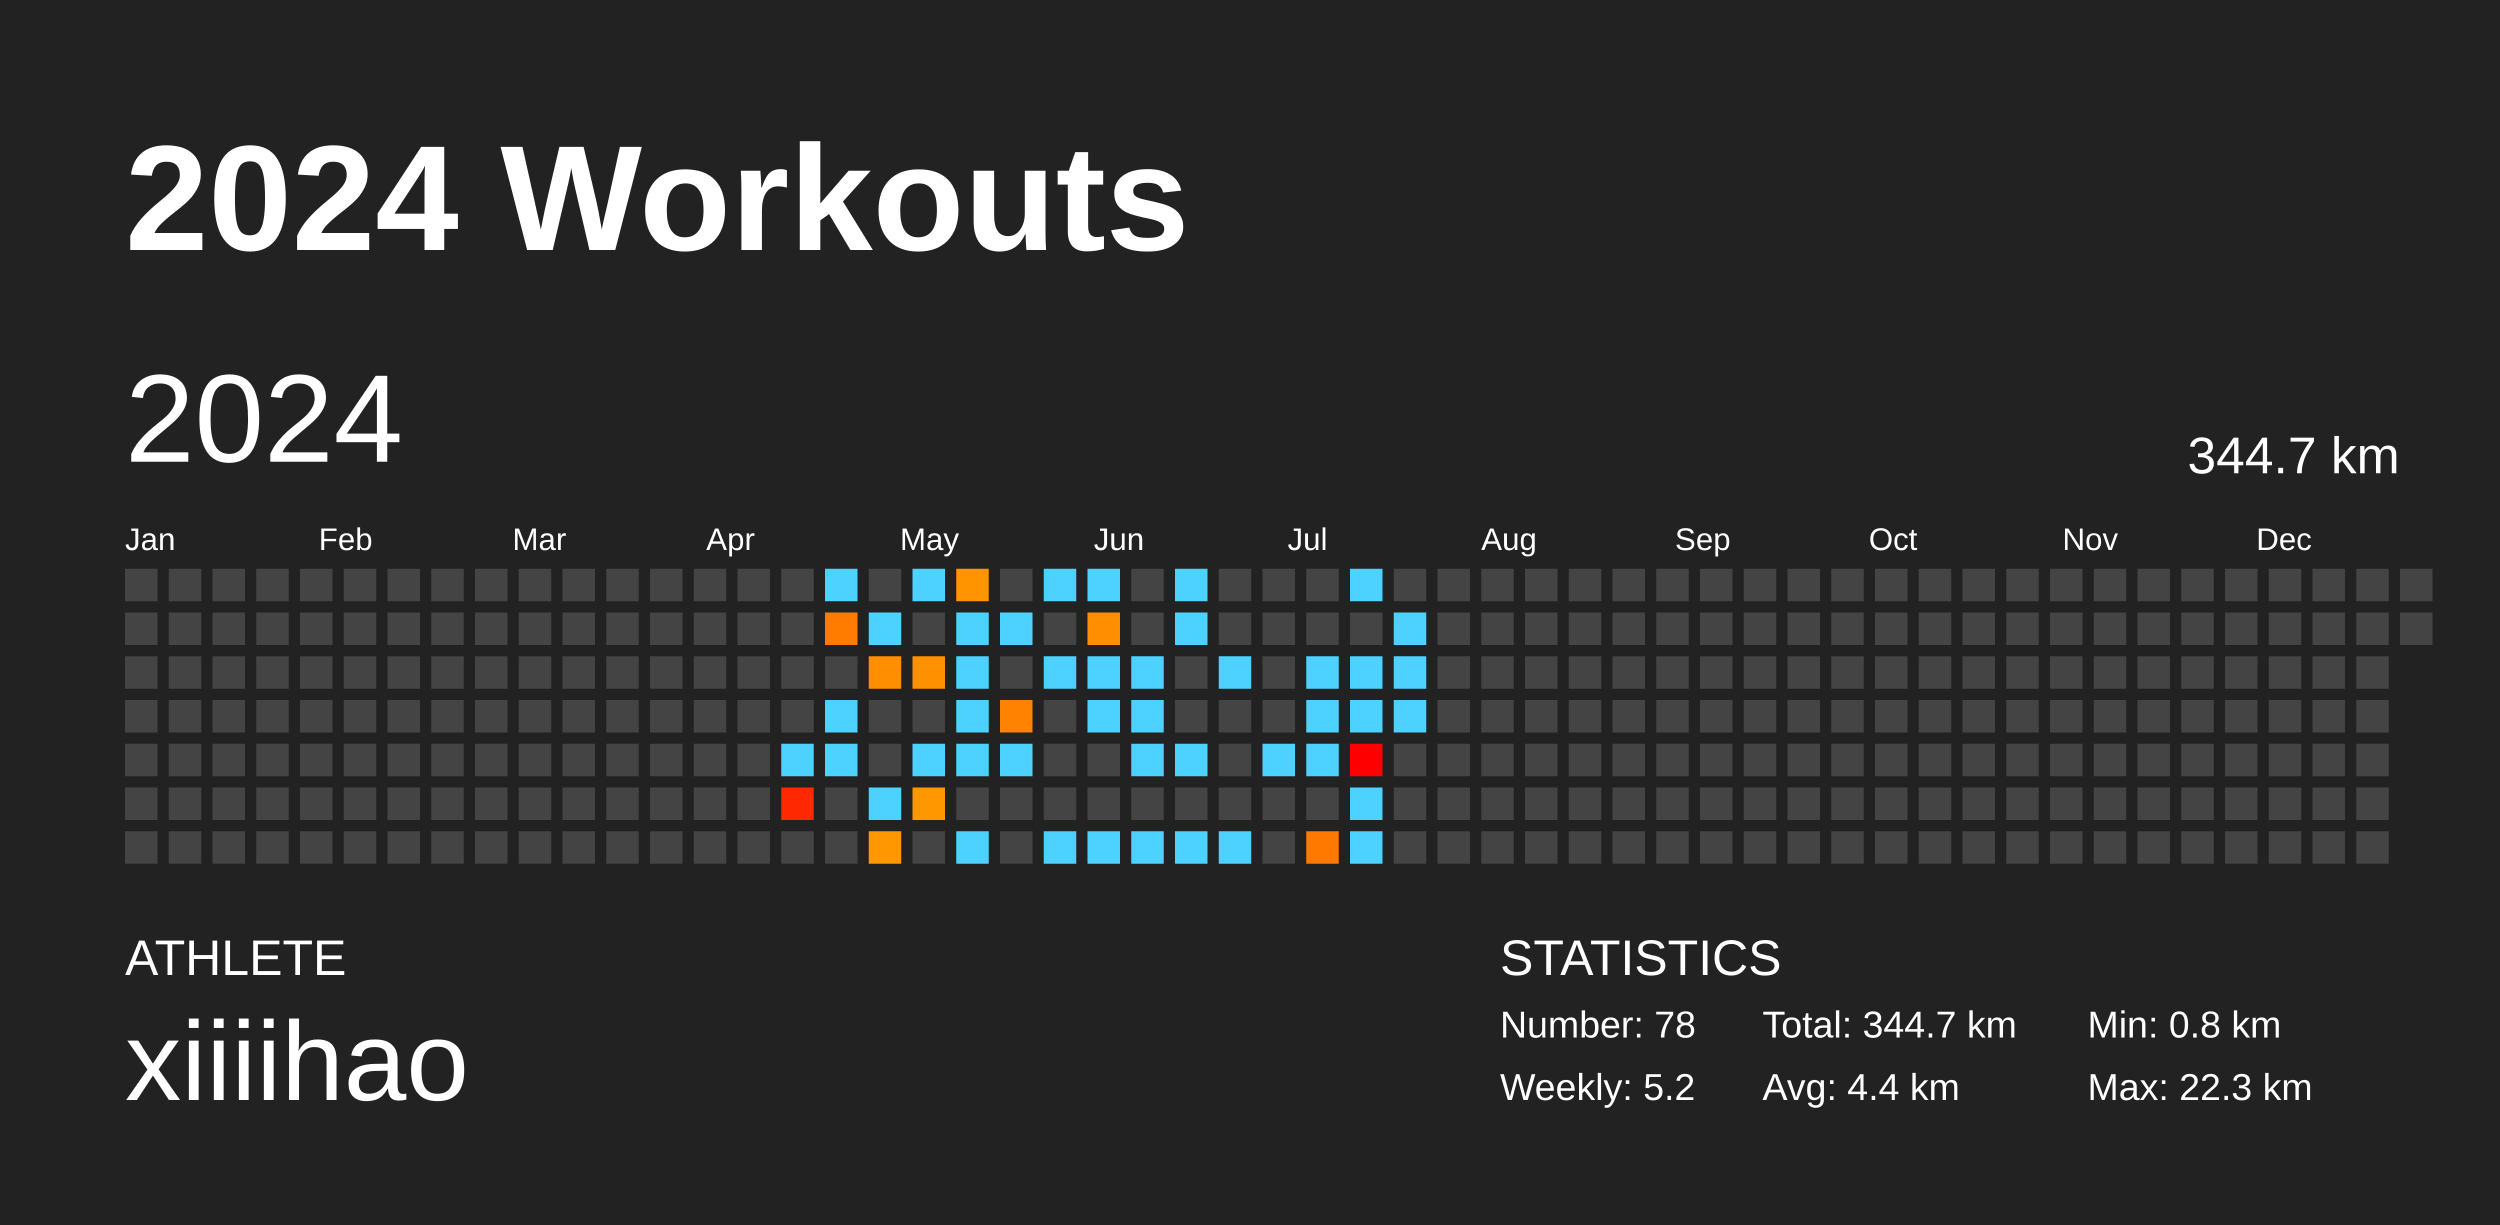
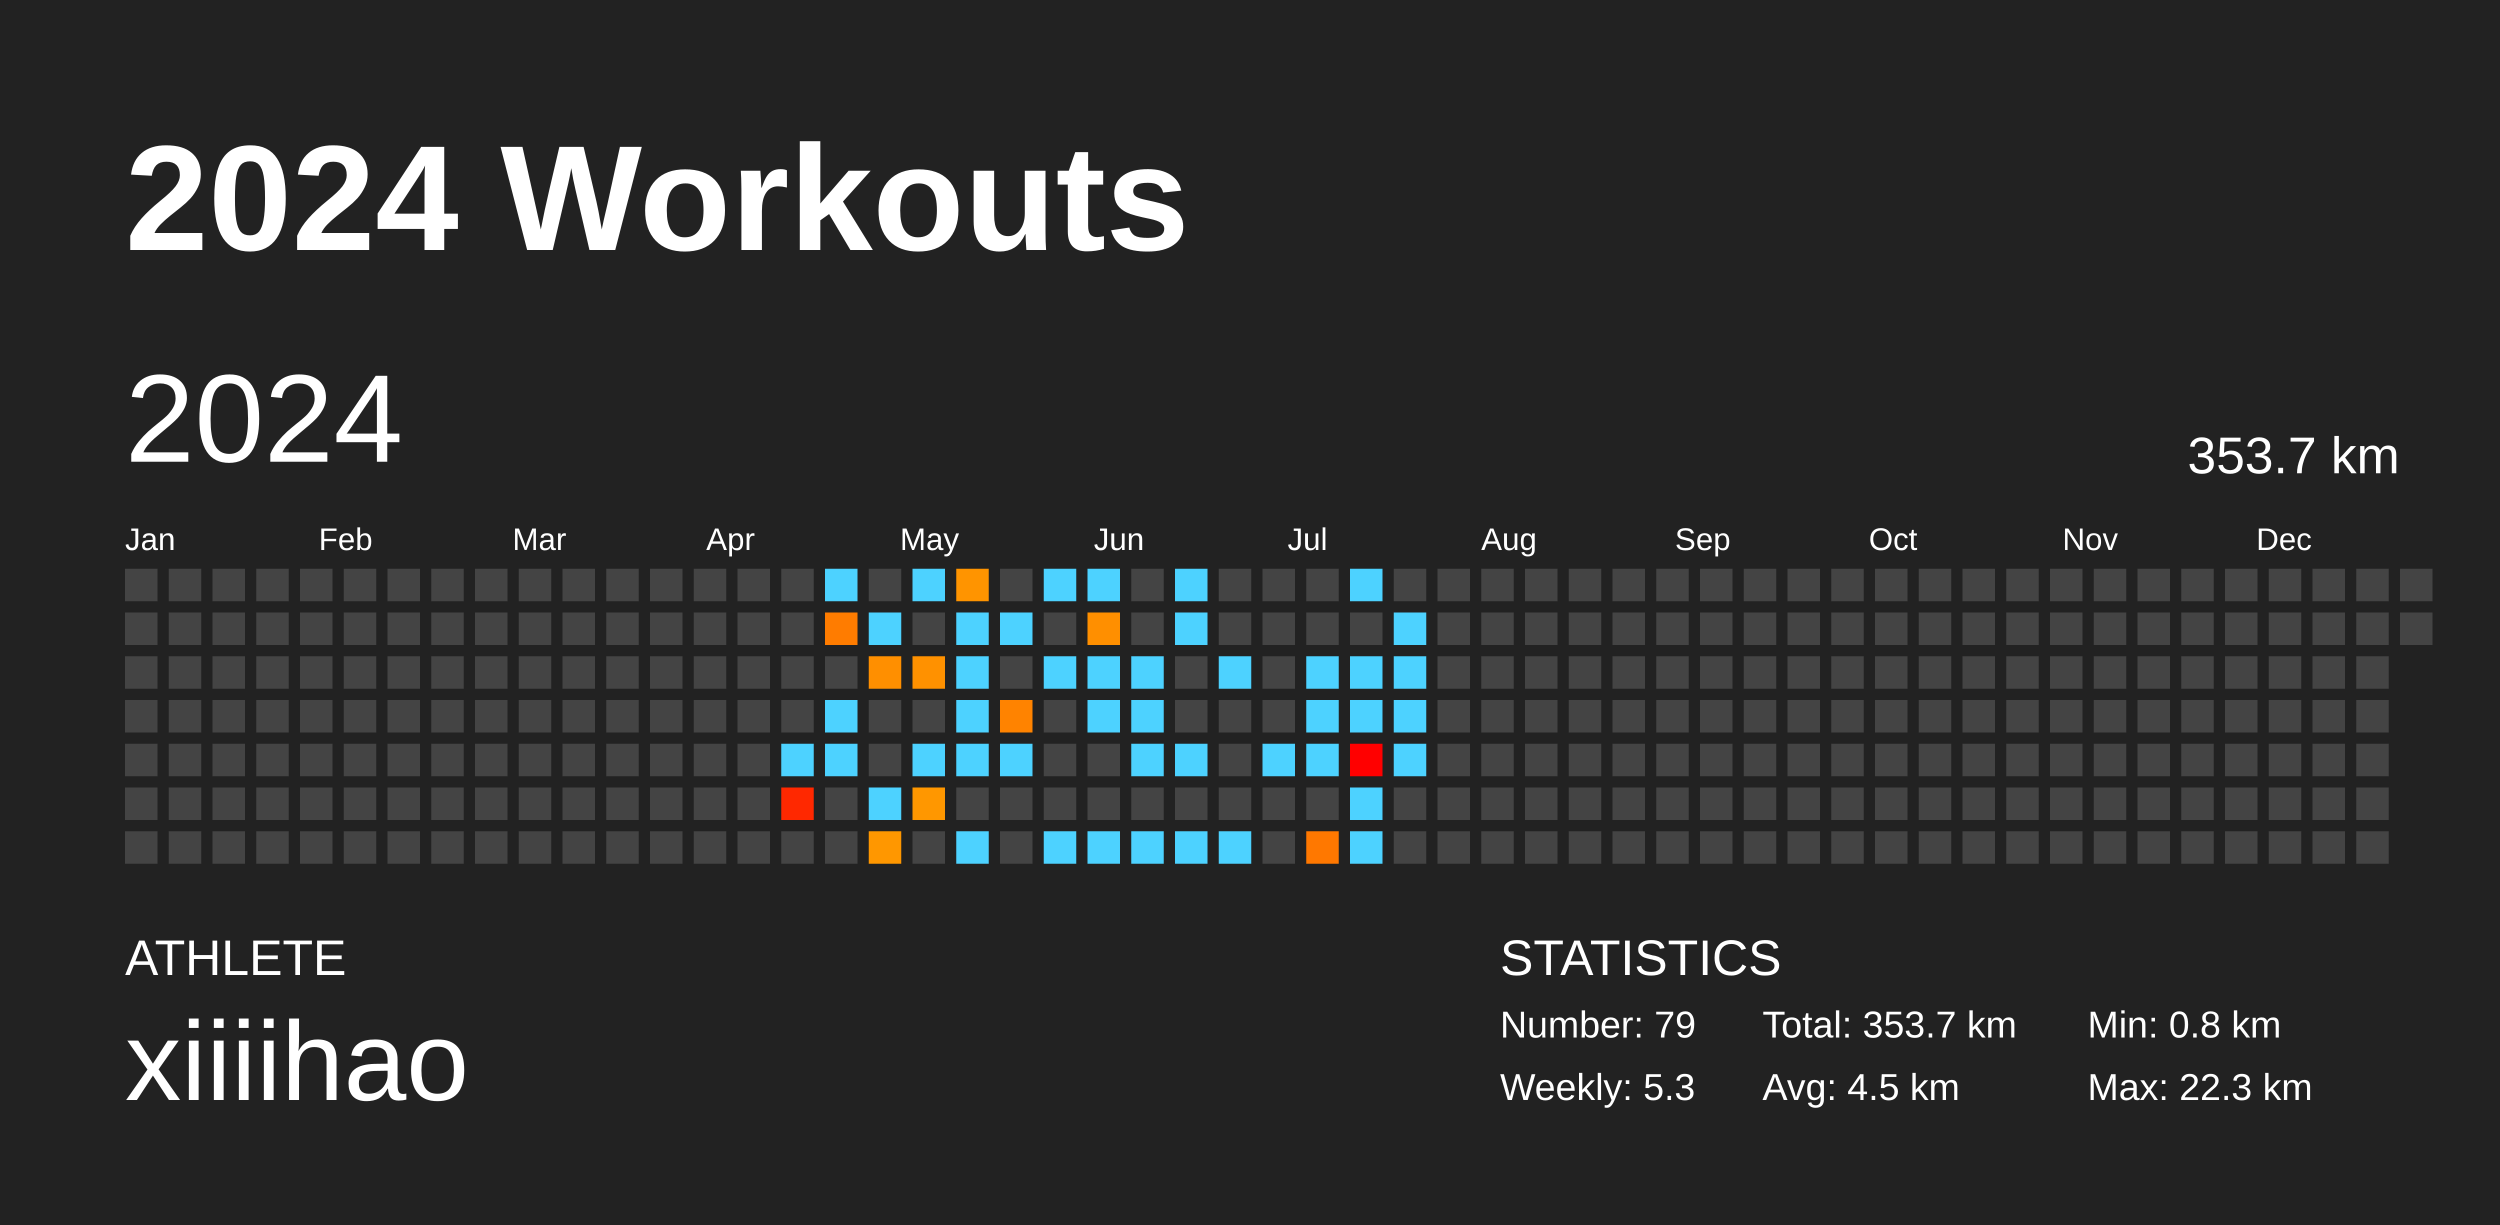
<svg xmlns="http://www.w3.org/2000/svg" baseProfile="full" height="98mm" version="1.1" viewBox="0,0,200,98" width="200mm">
  <defs />
  <rect fill="#222222" height="98" width="200" x="0" y="0" />
  <text fill="#FFFFFF" style="font-size:12px; font-family:Arial; font-weight:bold;" x="10" y="20">2024 Workouts</text>
  <text fill="#FFFFFF" style="font-size:4px; font-family:Arial" x="10" y="78">ATHLETE</text>
  <text fill="#FFFFFF" style="font-size:9px; font-family:Arial" x="10" y="88">xiiiihao</text>
  <text fill="#FFFFFF" style="font-size:4px; font-family:Arial" x="120" y="78">STATISTICS</text>
-   <text fill="#FFFFFF" style="font-size:3px; font-family:Arial" x="120" y="83">Number: 78</text>
-   <text fill="#FFFFFF" style="font-size:3px; font-family:Arial" x="120" y="88">Weekly: 5.2</text>
-   <text fill="#FFFFFF" style="font-size:3px; font-family:Arial" x="141" y="83">Total: 344.7 km</text>
-   <text fill="#FFFFFF" style="font-size:3px; font-family:Arial" x="141" y="88">Avg: 4.4 km</text>
+   <text fill="#FFFFFF" style="font-size:3px; font-family:Arial" x="120" y="83">Number: 79</text>
+   <text fill="#FFFFFF" style="font-size:3px; font-family:Arial" x="120" y="88">Weekly: 5.3</text>
+   <text fill="#FFFFFF" style="font-size:3px; font-family:Arial" x="141" y="83">Total: 353.7 km</text>
+   <text fill="#FFFFFF" style="font-size:3px; font-family:Arial" x="141" y="88">Avg: 4.5 km</text>
  <text fill="#FFFFFF" style="font-size:3px; font-family:Arial" x="167" y="83">Min: 0.8 km</text>
  <text fill="#FFFFFF" style="font-size:3px; font-family:Arial" x="167" y="88">Max: 22.3 km</text>
  <text dominant-baseline="hanging" fill="#FFFFFF" style="font-size:10.0px; font-family:Arial;" x="10" y="30">2024</text>
-   <text dominant-baseline="hanging" fill="#FFFFFF" style="font-size:4.125px; font-family:Arial;" x="175" y="35">344.7 km</text>
+   <text dominant-baseline="hanging" fill="#FFFFFF" style="font-size:4.125px; font-family:Arial;" x="175" y="35">353.7 km</text>
  <text fill="#FFFFFF" style="font-size:2.5px; font-family:Arial" x="10.0" y="44">Jan</text>
  <text fill="#FFFFFF" style="font-size:2.5px; font-family:Arial" x="25.5" y="44">Feb</text>
  <text fill="#FFFFFF" style="font-size:2.5px; font-family:Arial" x="41.0" y="44">Mar</text>
  <text fill="#FFFFFF" style="font-size:2.5px; font-family:Arial" x="56.5" y="44">Apr</text>
  <text fill="#FFFFFF" style="font-size:2.5px; font-family:Arial" x="72.0" y="44">May</text>
  <text fill="#FFFFFF" style="font-size:2.5px; font-family:Arial" x="87.5" y="44">Jun</text>
  <text fill="#FFFFFF" style="font-size:2.5px; font-family:Arial" x="103.0" y="44">Jul</text>
  <text fill="#FFFFFF" style="font-size:2.5px; font-family:Arial" x="118.5" y="44">Aug</text>
  <text fill="#FFFFFF" style="font-size:2.5px; font-family:Arial" x="134.0" y="44">Sep</text>
  <text fill="#FFFFFF" style="font-size:2.5px; font-family:Arial" x="149.5" y="44">Oct</text>
  <text fill="#FFFFFF" style="font-size:2.5px; font-family:Arial" x="165.0" y="44">Nov</text>
  <text fill="#FFFFFF" style="font-size:2.5px; font-family:Arial" x="180.5" y="44">Dec</text>
  <rect fill="#444444" height="2.6" width="2.6" x="10.0" y="45.5" />
  <rect fill="#444444" height="2.6" width="2.6" x="10.0" y="49.0" />
  <rect fill="#444444" height="2.6" width="2.6" x="10.0" y="52.5" />
  <rect fill="#444444" height="2.6" width="2.6" x="10.0" y="56.0" />
  <rect fill="#444444" height="2.6" width="2.6" x="10.0" y="59.5" />
  <rect fill="#444444" height="2.6" width="2.6" x="10.0" y="63.0" />
  <rect fill="#444444" height="2.6" width="2.6" x="10.0" y="66.5" />
  <rect fill="#444444" height="2.6" width="2.6" x="13.5" y="45.5" />
  <rect fill="#444444" height="2.6" width="2.6" x="13.5" y="49.0" />
  <rect fill="#444444" height="2.6" width="2.6" x="13.5" y="52.5" />
  <rect fill="#444444" height="2.6" width="2.6" x="13.5" y="56.0" />
  <rect fill="#444444" height="2.6" width="2.6" x="13.5" y="59.5" />
  <rect fill="#444444" height="2.6" width="2.6" x="13.5" y="63.0" />
  <rect fill="#444444" height="2.6" width="2.6" x="13.5" y="66.5" />
  <rect fill="#444444" height="2.6" width="2.6" x="17.0" y="45.5" />
  <rect fill="#444444" height="2.6" width="2.6" x="17.0" y="49.0" />
  <rect fill="#444444" height="2.6" width="2.6" x="17.0" y="52.5" />
  <rect fill="#444444" height="2.6" width="2.6" x="17.0" y="56.0" />
  <rect fill="#444444" height="2.6" width="2.6" x="17.0" y="59.5" />
  <rect fill="#444444" height="2.6" width="2.6" x="17.0" y="63.0" />
  <rect fill="#444444" height="2.6" width="2.6" x="17.0" y="66.5" />
  <rect fill="#444444" height="2.6" width="2.6" x="20.5" y="45.5" />
  <rect fill="#444444" height="2.6" width="2.6" x="20.5" y="49.0" />
  <rect fill="#444444" height="2.6" width="2.6" x="20.5" y="52.5" />
  <rect fill="#444444" height="2.6" width="2.6" x="20.5" y="56.0" />
  <rect fill="#444444" height="2.6" width="2.6" x="20.5" y="59.5" />
  <rect fill="#444444" height="2.6" width="2.6" x="20.5" y="63.0" />
  <rect fill="#444444" height="2.6" width="2.6" x="20.5" y="66.5" />
  <rect fill="#444444" height="2.6" width="2.6" x="24.0" y="45.5" />
  <rect fill="#444444" height="2.6" width="2.6" x="24.0" y="49.0" />
  <rect fill="#444444" height="2.6" width="2.6" x="24.0" y="52.5" />
  <rect fill="#444444" height="2.6" width="2.6" x="24.0" y="56.0" />
  <rect fill="#444444" height="2.6" width="2.6" x="24.0" y="59.5" />
  <rect fill="#444444" height="2.6" width="2.6" x="24.0" y="63.0" />
  <rect fill="#444444" height="2.6" width="2.6" x="24.0" y="66.5" />
  <rect fill="#444444" height="2.6" width="2.6" x="27.5" y="45.5" />
  <rect fill="#444444" height="2.6" width="2.6" x="27.5" y="49.0" />
  <rect fill="#444444" height="2.6" width="2.6" x="27.5" y="52.5" />
  <rect fill="#444444" height="2.6" width="2.6" x="27.5" y="56.0" />
  <rect fill="#444444" height="2.6" width="2.6" x="27.5" y="59.5" />
  <rect fill="#444444" height="2.6" width="2.6" x="27.5" y="63.0" />
  <rect fill="#444444" height="2.6" width="2.6" x="27.5" y="66.5" />
  <rect fill="#444444" height="2.6" width="2.6" x="31.0" y="45.5" />
  <rect fill="#444444" height="2.6" width="2.6" x="31.0" y="49.0" />
  <rect fill="#444444" height="2.6" width="2.6" x="31.0" y="52.5" />
  <rect fill="#444444" height="2.6" width="2.6" x="31.0" y="56.0" />
  <rect fill="#444444" height="2.6" width="2.6" x="31.0" y="59.5" />
  <rect fill="#444444" height="2.6" width="2.6" x="31.0" y="63.0" />
  <rect fill="#444444" height="2.6" width="2.6" x="31.0" y="66.5" />
  <rect fill="#444444" height="2.6" width="2.6" x="34.5" y="45.5" />
  <rect fill="#444444" height="2.6" width="2.6" x="34.5" y="49.0" />
  <rect fill="#444444" height="2.6" width="2.6" x="34.5" y="52.5" />
  <rect fill="#444444" height="2.6" width="2.6" x="34.5" y="56.0" />
  <rect fill="#444444" height="2.6" width="2.6" x="34.5" y="59.5" />
  <rect fill="#444444" height="2.6" width="2.6" x="34.5" y="63.0" />
  <rect fill="#444444" height="2.6" width="2.6" x="34.5" y="66.5" />
  <rect fill="#444444" height="2.6" width="2.6" x="38.0" y="45.5" />
  <rect fill="#444444" height="2.6" width="2.6" x="38.0" y="49.0" />
  <rect fill="#444444" height="2.6" width="2.6" x="38.0" y="52.5" />
  <rect fill="#444444" height="2.6" width="2.6" x="38.0" y="56.0" />
  <rect fill="#444444" height="2.6" width="2.6" x="38.0" y="59.5" />
  <rect fill="#444444" height="2.6" width="2.6" x="38.0" y="63.0" />
  <rect fill="#444444" height="2.6" width="2.6" x="38.0" y="66.5" />
  <rect fill="#444444" height="2.6" width="2.6" x="41.5" y="45.5" />
  <rect fill="#444444" height="2.6" width="2.6" x="41.5" y="49.0" />
  <rect fill="#444444" height="2.6" width="2.6" x="41.5" y="52.5" />
  <rect fill="#444444" height="2.6" width="2.6" x="41.5" y="56.0" />
  <rect fill="#444444" height="2.6" width="2.6" x="41.5" y="59.5" />
  <rect fill="#444444" height="2.6" width="2.6" x="41.5" y="63.0" />
  <rect fill="#444444" height="2.6" width="2.6" x="41.5" y="66.5" />
  <rect fill="#444444" height="2.6" width="2.6" x="45.0" y="45.5" />
  <rect fill="#444444" height="2.6" width="2.6" x="45.0" y="49.0" />
  <rect fill="#444444" height="2.6" width="2.6" x="45.0" y="52.5" />
  <rect fill="#444444" height="2.6" width="2.6" x="45.0" y="56.0" />
  <rect fill="#444444" height="2.6" width="2.6" x="45.0" y="59.5" />
  <rect fill="#444444" height="2.6" width="2.6" x="45.0" y="63.0" />
  <rect fill="#444444" height="2.6" width="2.6" x="45.0" y="66.5" />
  <rect fill="#444444" height="2.6" width="2.6" x="48.5" y="45.5" />
  <rect fill="#444444" height="2.6" width="2.6" x="48.5" y="49.0" />
  <rect fill="#444444" height="2.6" width="2.6" x="48.5" y="52.5" />
  <rect fill="#444444" height="2.6" width="2.6" x="48.5" y="56.0" />
  <rect fill="#444444" height="2.6" width="2.6" x="48.5" y="59.5" />
  <rect fill="#444444" height="2.6" width="2.6" x="48.5" y="63.0" />
  <rect fill="#444444" height="2.6" width="2.6" x="48.5" y="66.5" />
  <rect fill="#444444" height="2.6" width="2.6" x="52.0" y="45.5" />
  <rect fill="#444444" height="2.6" width="2.6" x="52.0" y="49.0" />
  <rect fill="#444444" height="2.6" width="2.6" x="52.0" y="52.5" />
  <rect fill="#444444" height="2.6" width="2.6" x="52.0" y="56.0" />
  <rect fill="#444444" height="2.6" width="2.6" x="52.0" y="59.5" />
  <rect fill="#444444" height="2.6" width="2.6" x="52.0" y="63.0" />
  <rect fill="#444444" height="2.6" width="2.6" x="52.0" y="66.5" />
  <rect fill="#444444" height="2.6" width="2.6" x="55.5" y="45.5" />
  <rect fill="#444444" height="2.6" width="2.6" x="55.5" y="49.0" />
  <rect fill="#444444" height="2.6" width="2.6" x="55.5" y="52.5" />
  <rect fill="#444444" height="2.6" width="2.6" x="55.5" y="56.0" />
  <rect fill="#444444" height="2.6" width="2.6" x="55.5" y="59.5" />
  <rect fill="#444444" height="2.6" width="2.6" x="55.5" y="63.0" />
  <rect fill="#444444" height="2.6" width="2.6" x="55.5" y="66.5" />
  <rect fill="#444444" height="2.6" width="2.6" x="59.0" y="45.5" />
  <rect fill="#444444" height="2.6" width="2.6" x="59.0" y="49.0" />
  <rect fill="#444444" height="2.6" width="2.6" x="59.0" y="52.5" />
  <rect fill="#444444" height="2.6" width="2.6" x="59.0" y="56.0" />
  <rect fill="#444444" height="2.6" width="2.6" x="59.0" y="59.5" />
  <rect fill="#444444" height="2.6" width="2.6" x="59.0" y="63.0" />
  <rect fill="#444444" height="2.6" width="2.6" x="59.0" y="66.5" />
  <rect fill="#444444" height="2.6" width="2.6" x="62.5" y="45.5" />
  <rect fill="#444444" height="2.6" width="2.6" x="62.5" y="49.0" />
  <rect fill="#444444" height="2.6" width="2.6" x="62.5" y="52.5" />
  <rect fill="#444444" height="2.6" width="2.6" x="62.5" y="56.0" />
  <rect fill="#4dd2ff" height="2.6" width="2.6" x="62.5" y="59.5" />
  <rect fill="#ff2800" height="2.6" width="2.6" x="62.5" y="63.0" />
  <rect fill="#444444" height="2.6" width="2.6" x="62.5" y="66.5" />
  <rect fill="#4dd2ff" height="2.6" width="2.6" x="66.0" y="45.5" />
  <rect fill="#ff7c00" height="2.6" width="2.6" x="66.0" y="49.0" />
  <rect fill="#444444" height="2.6" width="2.6" x="66.0" y="52.5" />
  <rect fill="#4dd2ff" height="2.6" width="2.6" x="66.0" y="56.0" />
  <rect fill="#4dd2ff" height="2.6" width="2.6" x="66.0" y="59.5" />
  <rect fill="#444444" height="2.6" width="2.6" x="66.0" y="63.0" />
  <rect fill="#444444" height="2.6" width="2.6" x="66.0" y="66.5" />
  <rect fill="#444444" height="2.6" width="2.6" x="69.5" y="45.5" />
  <rect fill="#4dd2ff" height="2.6" width="2.6" x="69.5" y="49.0" />
  <rect fill="#ff8f00" height="2.6" width="2.6" x="69.5" y="52.5" />
  <rect fill="#444444" height="2.6" width="2.6" x="69.5" y="56.0" />
  <rect fill="#444444" height="2.6" width="2.6" x="69.5" y="59.5" />
  <rect fill="#4dd2ff" height="2.6" width="2.6" x="69.5" y="63.0" />
  <rect fill="#ff9700" height="2.6" width="2.6" x="69.5" y="66.5" />
  <rect fill="#4dd2ff" height="2.6" width="2.6" x="73.0" y="45.5" />
  <rect fill="#444444" height="2.6" width="2.6" x="73.0" y="49.0" />
  <rect fill="#ff9100" height="2.6" width="2.6" x="73.0" y="52.5" />
  <rect fill="#444444" height="2.6" width="2.6" x="73.0" y="56.0" />
  <rect fill="#4dd2ff" height="2.6" width="2.6" x="73.0" y="59.5" />
  <rect fill="#ff9700" height="2.6" width="2.6" x="73.0" y="63.0" />
  <rect fill="#444444" height="2.6" width="2.6" x="73.0" y="66.5" />
  <rect fill="#ff9400" height="2.6" width="2.6" x="76.5" y="45.5" />
  <rect fill="#4dd2ff" height="2.6" width="2.6" x="76.5" y="49.0" />
  <rect fill="#4dd2ff" height="2.6" width="2.6" x="76.5" y="52.5" />
  <rect fill="#4dd2ff" height="2.6" width="2.6" x="76.5" y="56.0" />
  <rect fill="#4dd2ff" height="2.6" width="2.6" x="76.5" y="59.5" />
  <rect fill="#444444" height="2.6" width="2.6" x="76.5" y="63.0" />
  <rect fill="#4dd2ff" height="2.6" width="2.6" x="76.5" y="66.5" />
  <rect fill="#444444" height="2.6" width="2.6" x="80.0" y="45.5" />
  <rect fill="#4dd2ff" height="2.6" width="2.6" x="80.0" y="49.0" />
  <rect fill="#444444" height="2.6" width="2.6" x="80.0" y="52.5" />
  <rect fill="#ff8300" height="2.6" width="2.6" x="80.0" y="56.0" />
  <rect fill="#4dd2ff" height="2.6" width="2.6" x="80.0" y="59.5" />
  <rect fill="#444444" height="2.6" width="2.6" x="80.0" y="63.0" />
  <rect fill="#444444" height="2.6" width="2.6" x="80.0" y="66.5" />
  <rect fill="#4dd2ff" height="2.6" width="2.6" x="83.5" y="45.5" />
  <rect fill="#444444" height="2.6" width="2.6" x="83.5" y="49.0" />
  <rect fill="#4dd2ff" height="2.6" width="2.6" x="83.5" y="52.5" />
  <rect fill="#444444" height="2.6" width="2.6" x="83.5" y="56.0" />
  <rect fill="#444444" height="2.6" width="2.6" x="83.5" y="59.5" />
  <rect fill="#444444" height="2.6" width="2.6" x="83.5" y="63.0" />
  <rect fill="#4dd2ff" height="2.6" width="2.6" x="83.5" y="66.5" />
  <rect fill="#4dd2ff" height="2.6" width="2.6" x="87.0" y="45.5" />
  <rect fill="#ff8f00" height="2.6" width="2.6" x="87.0" y="49.0" />
  <rect fill="#4dd2ff" height="2.6" width="2.6" x="87.0" y="52.5" />
  <rect fill="#4dd2ff" height="2.6" width="2.6" x="87.0" y="56.0" />
  <rect fill="#444444" height="2.6" width="2.6" x="87.0" y="59.5" />
  <rect fill="#444444" height="2.6" width="2.6" x="87.0" y="63.0" />
  <rect fill="#4dd2ff" height="2.6" width="2.6" x="87.0" y="66.5" />
  <rect fill="#444444" height="2.6" width="2.6" x="90.5" y="45.5" />
  <rect fill="#444444" height="2.6" width="2.6" x="90.5" y="49.0" />
  <rect fill="#4dd2ff" height="2.6" width="2.6" x="90.5" y="52.5" />
  <rect fill="#4dd2ff" height="2.6" width="2.6" x="90.5" y="56.0" />
  <rect fill="#4dd2ff" height="2.6" width="2.6" x="90.5" y="59.5" />
  <rect fill="#444444" height="2.6" width="2.6" x="90.5" y="63.0" />
  <rect fill="#4dd2ff" height="2.6" width="2.6" x="90.5" y="66.5" />
  <rect fill="#4dd2ff" height="2.6" width="2.6" x="94.0" y="45.5" />
  <rect fill="#4dd2ff" height="2.6" width="2.6" x="94.0" y="49.0" />
  <rect fill="#444444" height="2.6" width="2.6" x="94.0" y="52.5" />
  <rect fill="#444444" height="2.6" width="2.6" x="94.0" y="56.0" />
  <rect fill="#4dd2ff" height="2.6" width="2.6" x="94.0" y="59.5" />
  <rect fill="#444444" height="2.6" width="2.6" x="94.0" y="63.0" />
  <rect fill="#4dd2ff" height="2.6" width="2.6" x="94.0" y="66.5" />
  <rect fill="#444444" height="2.6" width="2.6" x="97.5" y="45.5" />
  <rect fill="#444444" height="2.6" width="2.6" x="97.5" y="49.0" />
  <rect fill="#4dd2ff" height="2.6" width="2.6" x="97.5" y="52.5" />
  <rect fill="#444444" height="2.6" width="2.6" x="97.5" y="56.0" />
  <rect fill="#444444" height="2.6" width="2.6" x="97.5" y="59.5" />
  <rect fill="#444444" height="2.6" width="2.6" x="97.5" y="63.0" />
  <rect fill="#4dd2ff" height="2.6" width="2.6" x="97.5" y="66.5" />
  <rect fill="#444444" height="2.6" width="2.6" x="101.0" y="45.5" />
  <rect fill="#444444" height="2.6" width="2.6" x="101.0" y="49.0" />
  <rect fill="#444444" height="2.6" width="2.6" x="101.0" y="52.5" />
  <rect fill="#444444" height="2.6" width="2.6" x="101.0" y="56.0" />
  <rect fill="#4dd2ff" height="2.6" width="2.6" x="101.0" y="59.5" />
  <rect fill="#444444" height="2.6" width="2.6" x="101.0" y="63.0" />
  <rect fill="#444444" height="2.6" width="2.6" x="101.0" y="66.5" />
  <rect fill="#444444" height="2.6" width="2.6" x="104.5" y="45.5" />
  <rect fill="#444444" height="2.6" width="2.6" x="104.5" y="49.0" />
  <rect fill="#4dd2ff" height="2.6" width="2.6" x="104.5" y="52.5" />
  <rect fill="#4dd2ff" height="2.6" width="2.6" x="104.5" y="56.0" />
  <rect fill="#4dd2ff" height="2.6" width="2.6" x="104.5" y="59.5" />
  <rect fill="#444444" height="2.6" width="2.6" x="104.5" y="63.0" />
  <rect fill="#ff7800" height="2.6" width="2.6" x="104.5" y="66.5" />
  <rect fill="#4dd2ff" height="2.6" width="2.6" x="108.0" y="45.5" />
  <rect fill="#444444" height="2.6" width="2.6" x="108.0" y="49.0" />
  <rect fill="#4dd2ff" height="2.6" width="2.6" x="108.0" y="52.5" />
  <rect fill="#4dd2ff" height="2.6" width="2.6" x="108.0" y="56.0" />
  <rect fill="red" height="2.6" width="2.6" x="108.0" y="59.5" />
  <rect fill="#4dd2ff" height="2.6" width="2.6" x="108.0" y="63.0" />
  <rect fill="#4dd2ff" height="2.6" width="2.6" x="108.0" y="66.5" />
  <rect fill="#444444" height="2.6" width="2.6" x="111.5" y="45.5" />
  <rect fill="#4dd2ff" height="2.6" width="2.6" x="111.5" y="49.0" />
  <rect fill="#4dd2ff" height="2.6" width="2.6" x="111.5" y="52.5" />
  <rect fill="#4dd2ff" height="2.6" width="2.6" x="111.5" y="56.0" />
-   <rect fill="#444444" height="2.6" width="2.6" x="111.5" y="59.5" />
+   <rect fill="#4dd2ff" height="2.6" width="2.6" x="111.5" y="59.5" />
  <rect fill="#444444" height="2.6" width="2.6" x="111.5" y="63.0" />
  <rect fill="#444444" height="2.6" width="2.6" x="111.5" y="66.5" />
  <rect fill="#444444" height="2.6" width="2.6" x="115.0" y="45.5" />
  <rect fill="#444444" height="2.6" width="2.6" x="115.0" y="49.0" />
  <rect fill="#444444" height="2.6" width="2.6" x="115.0" y="52.5" />
  <rect fill="#444444" height="2.6" width="2.6" x="115.0" y="56.0" />
  <rect fill="#444444" height="2.6" width="2.6" x="115.0" y="59.5" />
  <rect fill="#444444" height="2.6" width="2.6" x="115.0" y="63.0" />
  <rect fill="#444444" height="2.6" width="2.6" x="115.0" y="66.5" />
  <rect fill="#444444" height="2.6" width="2.6" x="118.5" y="45.5" />
  <rect fill="#444444" height="2.6" width="2.6" x="118.5" y="49.0" />
  <rect fill="#444444" height="2.6" width="2.6" x="118.5" y="52.5" />
  <rect fill="#444444" height="2.6" width="2.6" x="118.5" y="56.0" />
  <rect fill="#444444" height="2.6" width="2.6" x="118.5" y="59.5" />
  <rect fill="#444444" height="2.6" width="2.6" x="118.5" y="63.0" />
  <rect fill="#444444" height="2.6" width="2.6" x="118.5" y="66.5" />
  <rect fill="#444444" height="2.6" width="2.6" x="122.0" y="45.5" />
  <rect fill="#444444" height="2.6" width="2.6" x="122.0" y="49.0" />
  <rect fill="#444444" height="2.6" width="2.6" x="122.0" y="52.5" />
  <rect fill="#444444" height="2.6" width="2.6" x="122.0" y="56.0" />
  <rect fill="#444444" height="2.6" width="2.6" x="122.0" y="59.5" />
  <rect fill="#444444" height="2.6" width="2.6" x="122.0" y="63.0" />
  <rect fill="#444444" height="2.6" width="2.6" x="122.0" y="66.5" />
  <rect fill="#444444" height="2.6" width="2.6" x="125.5" y="45.5" />
  <rect fill="#444444" height="2.6" width="2.6" x="125.5" y="49.0" />
  <rect fill="#444444" height="2.6" width="2.6" x="125.5" y="52.5" />
  <rect fill="#444444" height="2.6" width="2.6" x="125.5" y="56.0" />
  <rect fill="#444444" height="2.6" width="2.6" x="125.5" y="59.5" />
  <rect fill="#444444" height="2.6" width="2.6" x="125.5" y="63.0" />
  <rect fill="#444444" height="2.6" width="2.6" x="125.5" y="66.5" />
  <rect fill="#444444" height="2.6" width="2.6" x="129.0" y="45.5" />
  <rect fill="#444444" height="2.6" width="2.6" x="129.0" y="49.0" />
  <rect fill="#444444" height="2.6" width="2.6" x="129.0" y="52.5" />
  <rect fill="#444444" height="2.6" width="2.6" x="129.0" y="56.0" />
  <rect fill="#444444" height="2.6" width="2.6" x="129.0" y="59.5" />
  <rect fill="#444444" height="2.6" width="2.6" x="129.0" y="63.0" />
  <rect fill="#444444" height="2.6" width="2.6" x="129.0" y="66.5" />
  <rect fill="#444444" height="2.6" width="2.6" x="132.5" y="45.5" />
  <rect fill="#444444" height="2.6" width="2.6" x="132.5" y="49.0" />
  <rect fill="#444444" height="2.6" width="2.6" x="132.5" y="52.5" />
  <rect fill="#444444" height="2.6" width="2.6" x="132.5" y="56.0" />
  <rect fill="#444444" height="2.6" width="2.6" x="132.5" y="59.5" />
  <rect fill="#444444" height="2.6" width="2.6" x="132.5" y="63.0" />
  <rect fill="#444444" height="2.6" width="2.6" x="132.5" y="66.5" />
  <rect fill="#444444" height="2.6" width="2.6" x="136.0" y="45.5" />
  <rect fill="#444444" height="2.6" width="2.6" x="136.0" y="49.0" />
  <rect fill="#444444" height="2.6" width="2.6" x="136.0" y="52.5" />
  <rect fill="#444444" height="2.6" width="2.6" x="136.0" y="56.0" />
  <rect fill="#444444" height="2.6" width="2.6" x="136.0" y="59.5" />
  <rect fill="#444444" height="2.6" width="2.6" x="136.0" y="63.0" />
  <rect fill="#444444" height="2.6" width="2.6" x="136.0" y="66.5" />
  <rect fill="#444444" height="2.6" width="2.6" x="139.5" y="45.5" />
  <rect fill="#444444" height="2.6" width="2.6" x="139.5" y="49.0" />
  <rect fill="#444444" height="2.6" width="2.6" x="139.5" y="52.5" />
  <rect fill="#444444" height="2.6" width="2.6" x="139.5" y="56.0" />
  <rect fill="#444444" height="2.6" width="2.6" x="139.5" y="59.5" />
  <rect fill="#444444" height="2.6" width="2.6" x="139.5" y="63.0" />
  <rect fill="#444444" height="2.6" width="2.6" x="139.5" y="66.5" />
  <rect fill="#444444" height="2.6" width="2.6" x="143.0" y="45.5" />
  <rect fill="#444444" height="2.6" width="2.6" x="143.0" y="49.0" />
  <rect fill="#444444" height="2.6" width="2.6" x="143.0" y="52.5" />
  <rect fill="#444444" height="2.6" width="2.6" x="143.0" y="56.0" />
  <rect fill="#444444" height="2.6" width="2.6" x="143.0" y="59.5" />
  <rect fill="#444444" height="2.6" width="2.6" x="143.0" y="63.0" />
  <rect fill="#444444" height="2.6" width="2.6" x="143.0" y="66.5" />
  <rect fill="#444444" height="2.6" width="2.6" x="146.5" y="45.5" />
  <rect fill="#444444" height="2.6" width="2.6" x="146.5" y="49.0" />
  <rect fill="#444444" height="2.6" width="2.6" x="146.5" y="52.5" />
  <rect fill="#444444" height="2.6" width="2.6" x="146.5" y="56.0" />
  <rect fill="#444444" height="2.6" width="2.6" x="146.5" y="59.5" />
  <rect fill="#444444" height="2.6" width="2.6" x="146.5" y="63.0" />
  <rect fill="#444444" height="2.6" width="2.6" x="146.5" y="66.5" />
  <rect fill="#444444" height="2.6" width="2.6" x="150.0" y="45.5" />
  <rect fill="#444444" height="2.6" width="2.6" x="150.0" y="49.0" />
  <rect fill="#444444" height="2.6" width="2.6" x="150.0" y="52.5" />
  <rect fill="#444444" height="2.6" width="2.6" x="150.0" y="56.0" />
  <rect fill="#444444" height="2.6" width="2.6" x="150.0" y="59.5" />
  <rect fill="#444444" height="2.6" width="2.6" x="150.0" y="63.0" />
  <rect fill="#444444" height="2.6" width="2.6" x="150.0" y="66.5" />
  <rect fill="#444444" height="2.6" width="2.6" x="153.5" y="45.5" />
  <rect fill="#444444" height="2.6" width="2.6" x="153.5" y="49.0" />
  <rect fill="#444444" height="2.6" width="2.6" x="153.5" y="52.5" />
  <rect fill="#444444" height="2.6" width="2.6" x="153.5" y="56.0" />
  <rect fill="#444444" height="2.6" width="2.6" x="153.5" y="59.5" />
  <rect fill="#444444" height="2.6" width="2.6" x="153.5" y="63.0" />
  <rect fill="#444444" height="2.6" width="2.6" x="153.5" y="66.5" />
  <rect fill="#444444" height="2.6" width="2.6" x="157.0" y="45.5" />
  <rect fill="#444444" height="2.6" width="2.6" x="157.0" y="49.0" />
  <rect fill="#444444" height="2.6" width="2.6" x="157.0" y="52.5" />
  <rect fill="#444444" height="2.6" width="2.6" x="157.0" y="56.0" />
  <rect fill="#444444" height="2.6" width="2.6" x="157.0" y="59.5" />
  <rect fill="#444444" height="2.6" width="2.6" x="157.0" y="63.0" />
  <rect fill="#444444" height="2.6" width="2.6" x="157.0" y="66.5" />
  <rect fill="#444444" height="2.6" width="2.6" x="160.5" y="45.5" />
  <rect fill="#444444" height="2.6" width="2.6" x="160.5" y="49.0" />
  <rect fill="#444444" height="2.6" width="2.6" x="160.5" y="52.5" />
  <rect fill="#444444" height="2.6" width="2.6" x="160.5" y="56.0" />
  <rect fill="#444444" height="2.6" width="2.6" x="160.5" y="59.5" />
  <rect fill="#444444" height="2.6" width="2.6" x="160.5" y="63.0" />
  <rect fill="#444444" height="2.6" width="2.6" x="160.5" y="66.5" />
  <rect fill="#444444" height="2.6" width="2.6" x="164.0" y="45.5" />
  <rect fill="#444444" height="2.6" width="2.6" x="164.0" y="49.0" />
  <rect fill="#444444" height="2.6" width="2.6" x="164.0" y="52.5" />
  <rect fill="#444444" height="2.6" width="2.6" x="164.0" y="56.0" />
  <rect fill="#444444" height="2.6" width="2.6" x="164.0" y="59.5" />
  <rect fill="#444444" height="2.6" width="2.6" x="164.0" y="63.0" />
  <rect fill="#444444" height="2.6" width="2.6" x="164.0" y="66.5" />
  <rect fill="#444444" height="2.6" width="2.6" x="167.5" y="45.5" />
  <rect fill="#444444" height="2.6" width="2.6" x="167.5" y="49.0" />
  <rect fill="#444444" height="2.6" width="2.6" x="167.5" y="52.5" />
  <rect fill="#444444" height="2.6" width="2.6" x="167.5" y="56.0" />
  <rect fill="#444444" height="2.6" width="2.6" x="167.5" y="59.5" />
  <rect fill="#444444" height="2.6" width="2.6" x="167.5" y="63.0" />
  <rect fill="#444444" height="2.6" width="2.6" x="167.5" y="66.5" />
  <rect fill="#444444" height="2.6" width="2.6" x="171.0" y="45.5" />
  <rect fill="#444444" height="2.6" width="2.6" x="171.0" y="49.0" />
  <rect fill="#444444" height="2.6" width="2.6" x="171.0" y="52.5" />
  <rect fill="#444444" height="2.6" width="2.6" x="171.0" y="56.0" />
  <rect fill="#444444" height="2.6" width="2.6" x="171.0" y="59.5" />
  <rect fill="#444444" height="2.6" width="2.6" x="171.0" y="63.0" />
  <rect fill="#444444" height="2.6" width="2.6" x="171.0" y="66.5" />
  <rect fill="#444444" height="2.6" width="2.6" x="174.5" y="45.5" />
  <rect fill="#444444" height="2.6" width="2.6" x="174.5" y="49.0" />
  <rect fill="#444444" height="2.6" width="2.6" x="174.5" y="52.5" />
  <rect fill="#444444" height="2.6" width="2.6" x="174.5" y="56.0" />
  <rect fill="#444444" height="2.6" width="2.6" x="174.5" y="59.5" />
  <rect fill="#444444" height="2.6" width="2.6" x="174.5" y="63.0" />
  <rect fill="#444444" height="2.6" width="2.6" x="174.5" y="66.5" />
  <rect fill="#444444" height="2.6" width="2.6" x="178.0" y="45.5" />
  <rect fill="#444444" height="2.6" width="2.6" x="178.0" y="49.0" />
  <rect fill="#444444" height="2.6" width="2.6" x="178.0" y="52.5" />
  <rect fill="#444444" height="2.6" width="2.6" x="178.0" y="56.0" />
  <rect fill="#444444" height="2.6" width="2.6" x="178.0" y="59.5" />
  <rect fill="#444444" height="2.6" width="2.6" x="178.0" y="63.0" />
  <rect fill="#444444" height="2.6" width="2.6" x="178.0" y="66.5" />
  <rect fill="#444444" height="2.6" width="2.6" x="181.5" y="45.5" />
  <rect fill="#444444" height="2.6" width="2.6" x="181.5" y="49.0" />
  <rect fill="#444444" height="2.6" width="2.6" x="181.5" y="52.5" />
  <rect fill="#444444" height="2.6" width="2.6" x="181.5" y="56.0" />
  <rect fill="#444444" height="2.6" width="2.6" x="181.5" y="59.5" />
  <rect fill="#444444" height="2.6" width="2.6" x="181.5" y="63.0" />
  <rect fill="#444444" height="2.6" width="2.6" x="181.5" y="66.5" />
  <rect fill="#444444" height="2.6" width="2.6" x="185.0" y="45.5" />
  <rect fill="#444444" height="2.6" width="2.6" x="185.0" y="49.0" />
  <rect fill="#444444" height="2.6" width="2.6" x="185.0" y="52.5" />
  <rect fill="#444444" height="2.6" width="2.6" x="185.0" y="56.0" />
  <rect fill="#444444" height="2.6" width="2.6" x="185.0" y="59.5" />
  <rect fill="#444444" height="2.6" width="2.6" x="185.0" y="63.0" />
  <rect fill="#444444" height="2.6" width="2.6" x="185.0" y="66.5" />
  <rect fill="#444444" height="2.6" width="2.6" x="188.5" y="45.5" />
  <rect fill="#444444" height="2.6" width="2.6" x="188.5" y="49.0" />
  <rect fill="#444444" height="2.6" width="2.6" x="188.5" y="52.5" />
  <rect fill="#444444" height="2.6" width="2.6" x="188.5" y="56.0" />
  <rect fill="#444444" height="2.6" width="2.6" x="188.5" y="59.5" />
  <rect fill="#444444" height="2.6" width="2.6" x="188.5" y="63.0" />
  <rect fill="#444444" height="2.6" width="2.6" x="188.5" y="66.5" />
  <rect fill="#444444" height="2.6" width="2.6" x="192.0" y="45.5" />
  <rect fill="#444444" height="2.6" width="2.6" x="192.0" y="49.0" />
</svg>
